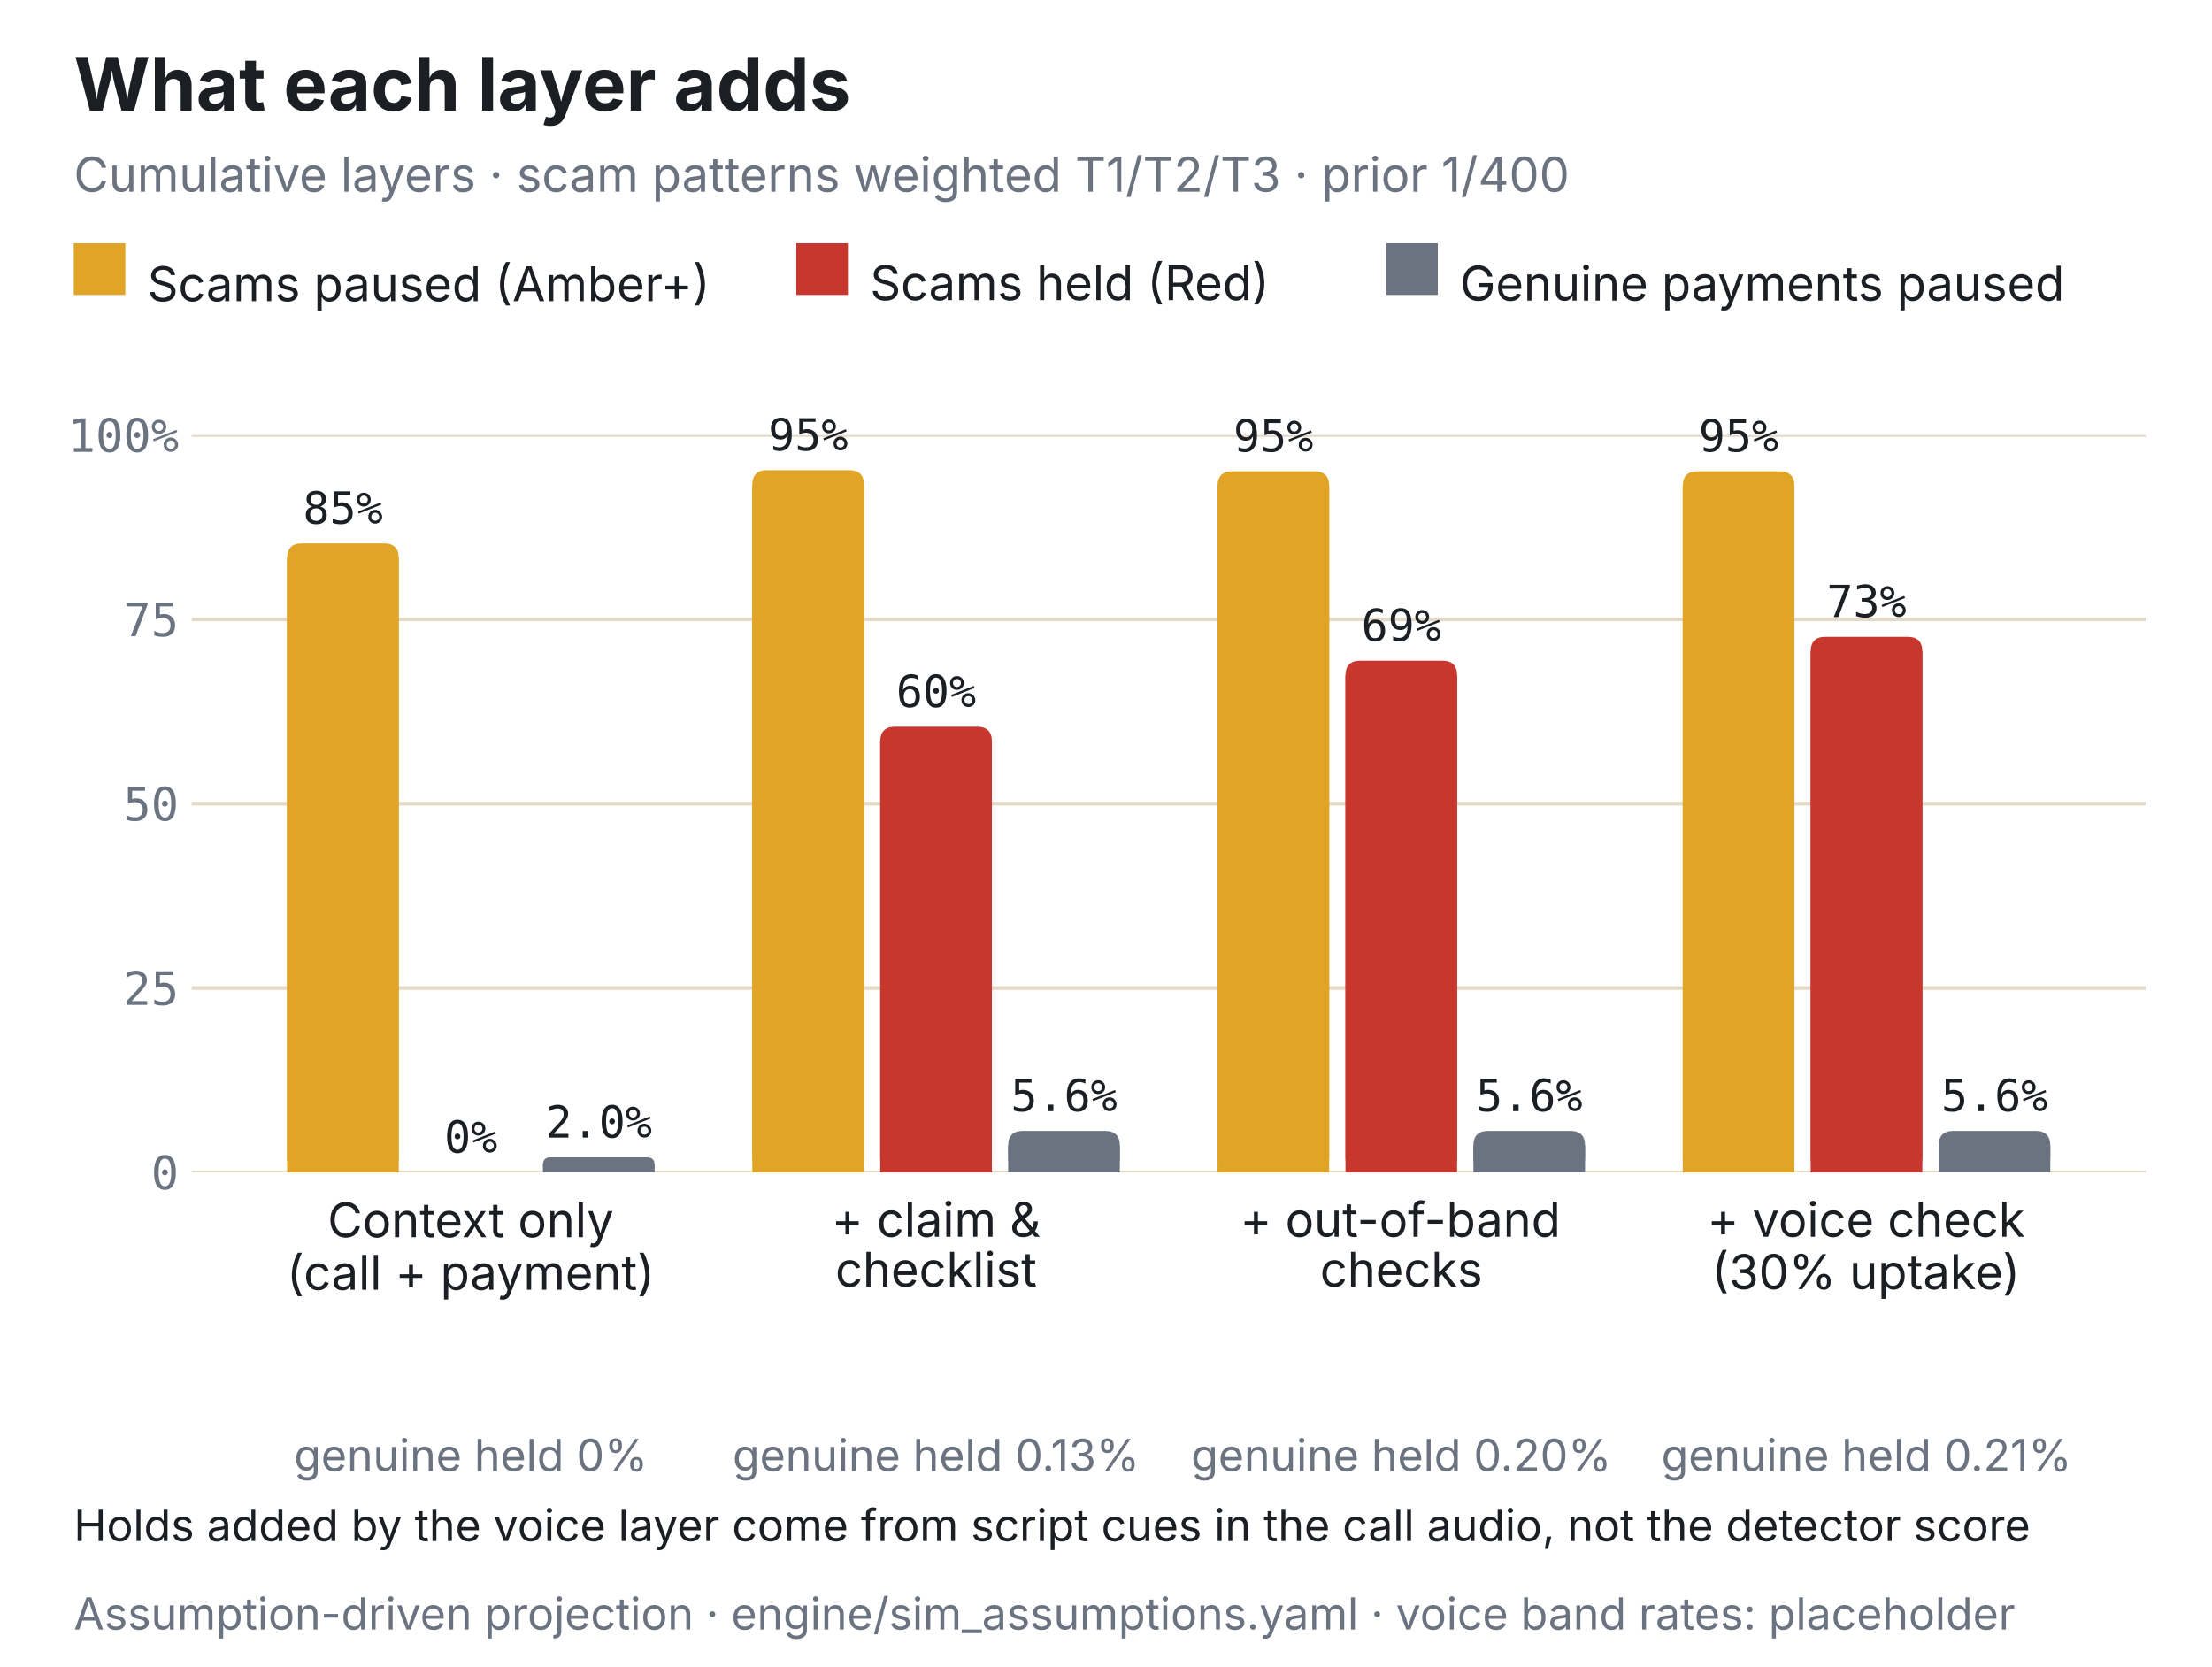
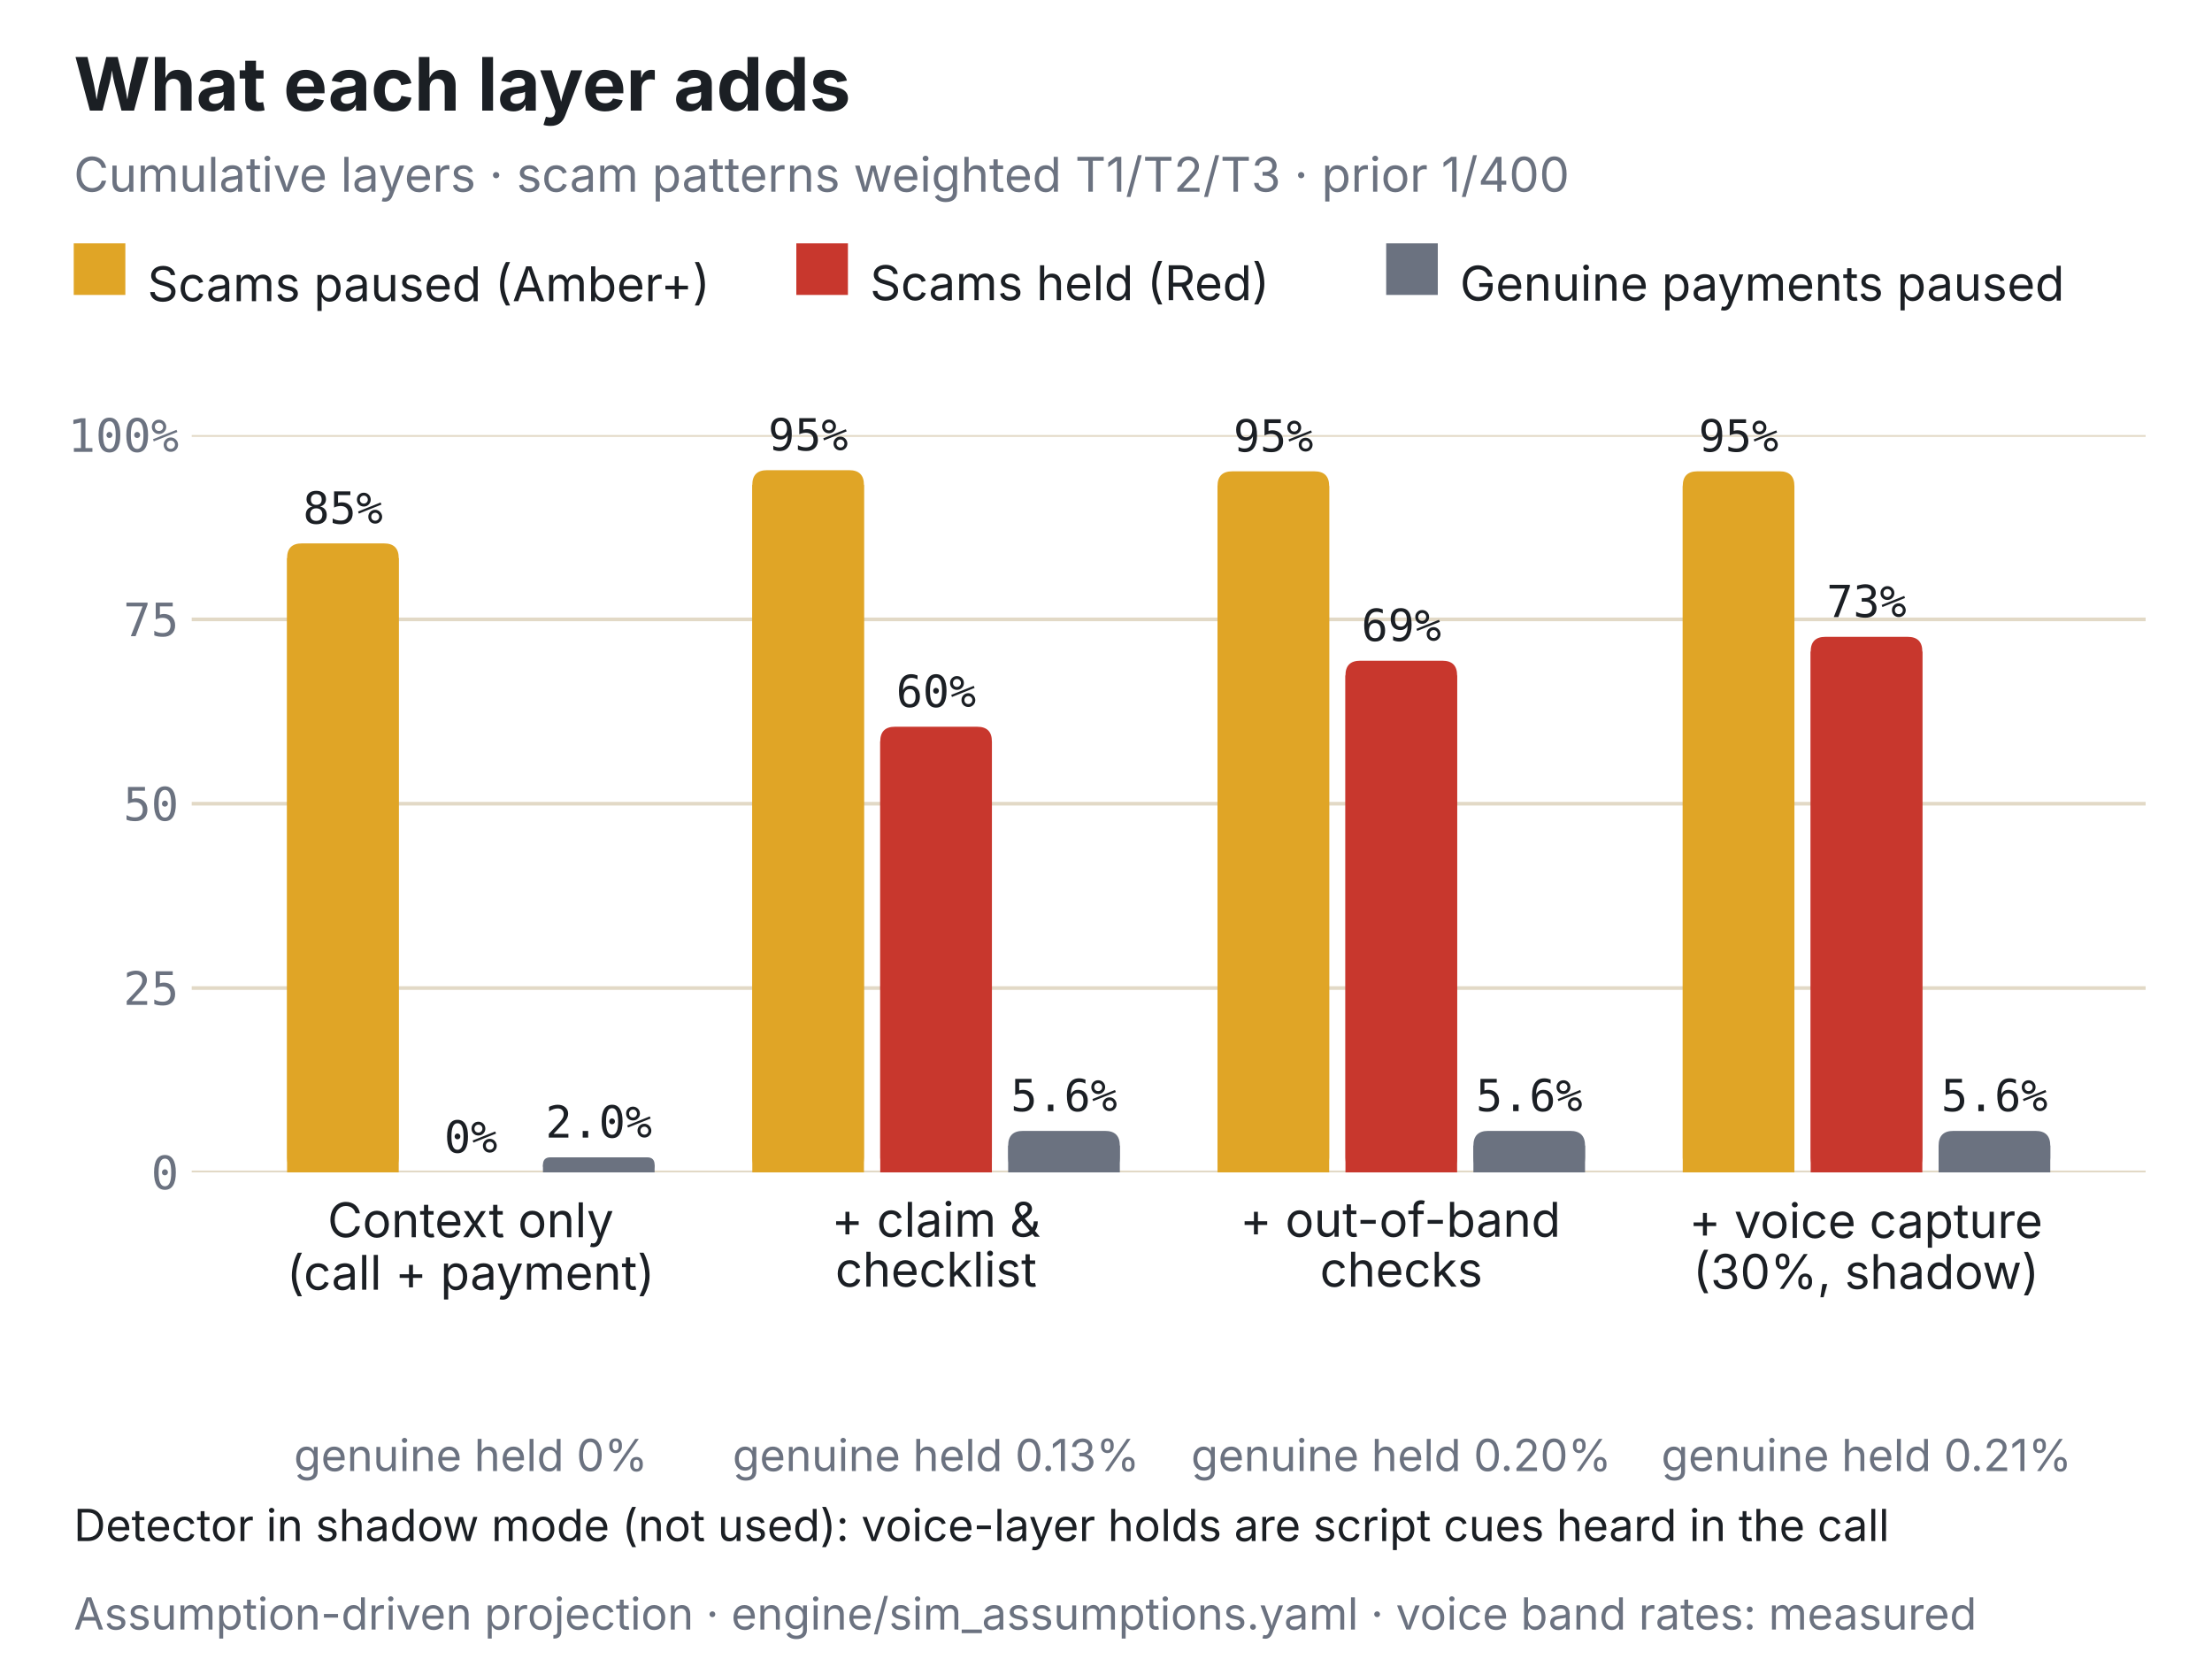
<svg xmlns="http://www.w3.org/2000/svg" width="600pt" height="452pt" viewBox="0 0 600 452" version="1.1">
  <defs>
    <style type="text/css">*{stroke-linejoin: round; stroke-linecap: butt}</style>
  </defs>
  <g id="figure_1">
    <g id="patch_1">
      <path d="M 0 452  L 600 452  L 600 0  L 0 0  L 0 452  z " style="fill: none; opacity: 0" />
    </g>
    <g id="axes_1">
      <g id="patch_2">
        <path d="M 52 318  L 582 318  L 582 118  L 52 118  L 52 318  z " style="fill: none" />
      </g>
      <g id="matplotlib.axis_1">
        <g id="xtick_1">
          <g id="line2d_1" />
          <g id="text_1">
            <text style="fill: #1b1f24; font: 13px 'Inter', 'Noto Sans Devanagari', 'DejaVu Sans', 'Bitstream Vera Sans', 'Computer Modern Sans Serif', 'Lucida Grande', 'Verdana', 'Geneva', 'Lucid', 'Arial', 'Helvetica', 'Avant Garde', sans-serif" transform="translate(88.84327 335.5855)">Context only</text>
            <text style="fill: #1b1f24; font: 13px 'Inter', 'Noto Sans Devanagari', 'DejaVu Sans', 'Bitstream Vera Sans', 'Computer Modern Sans Serif', 'Lucida Grande', 'Verdana', 'Geneva', 'Lucid', 'Arial', 'Helvetica', 'Avant Garde', sans-serif" transform="translate(77.77194 349.8309)">(call + payment)</text>
          </g>
        </g>
        <g id="xtick_2">
          <g id="line2d_2" />
          <g id="text_2">
            <text style="fill: #1b1f24; font: 13px 'Inter', 'Noto Sans Devanagari', 'DejaVu Sans', 'Bitstream Vera Sans', 'Computer Modern Sans Serif', 'Lucida Grande', 'Verdana', 'Geneva', 'Lucid', 'Arial', 'Helvetica', 'Avant Garde', sans-serif" transform="translate(225.5566 335.4575)">+ claim &amp;</text>
            <text style="fill: #1b1f24; font: 13px 'Inter', 'Noto Sans Devanagari', 'DejaVu Sans', 'Bitstream Vera Sans', 'Computer Modern Sans Serif', 'Lucida Grande', 'Verdana', 'Geneva', 'Lucid', 'Arial', 'Helvetica', 'Avant Garde', sans-serif" transform="translate(226.5723 348.9864)">checklist</text>
          </g>
        </g>
        <g id="xtick_3">
          <g id="line2d_3" />
          <g id="text_3">
            <text style="fill: #1b1f24; font: 13px 'Inter', 'Noto Sans Devanagari', 'DejaVu Sans', 'Bitstream Vera Sans', 'Computer Modern Sans Serif', 'Lucida Grande', 'Verdana', 'Geneva', 'Lucid', 'Arial', 'Helvetica', 'Avant Garde', sans-serif" transform="translate(336.3645 335.4575)">+ out-of-band</text>
            <text style="fill: #1b1f24; font: 13px 'Inter', 'Noto Sans Devanagari', 'DejaVu Sans', 'Bitstream Vera Sans', 'Computer Modern Sans Serif', 'Lucida Grande', 'Verdana', 'Geneva', 'Lucid', 'Arial', 'Helvetica', 'Avant Garde', sans-serif" transform="translate(358.0379 348.9864)">checks</text>
          </g>
        </g>
        <g id="xtick_4">
          <g id="line2d_4" />
          <g id="text_4">
-             <text style="fill: #1b1f24; font: 13px 'Inter', 'Noto Sans Devanagari', 'DejaVu Sans', 'Bitstream Vera Sans', 'Computer Modern Sans Serif', 'Lucida Grande', 'Verdana', 'Geneva', 'Lucid', 'Arial', 'Helvetica', 'Avant Garde', sans-serif" transform="translate(463.0749 335.4575)">+ voice check</text>
-             <text style="fill: #1b1f24; font: 13px 'Inter', 'Noto Sans Devanagari', 'DejaVu Sans', 'Bitstream Vera Sans', 'Computer Modern Sans Serif', 'Lucida Grande', 'Verdana', 'Geneva', 'Lucid', 'Arial', 'Helvetica', 'Avant Garde', sans-serif" transform="translate(464.2612 349.6522)">(30% uptake)</text>
+             <text style="fill: #1b1f24; font: 13px 'Inter', 'Noto Sans Devanagari', 'DejaVu Sans', 'Bitstream Vera Sans', 'Computer Modern Sans Serif', 'Lucida Grande', 'Verdana', 'Geneva', 'Lucid', 'Arial', 'Helvetica', 'Avant Garde', sans-serif" transform="translate(458.1522 335.7683)">+ voice capture</text>
+             <text style="fill: #1b1f24; font: 13px 'Inter', 'Noto Sans Devanagari', 'DejaVu Sans', 'Bitstream Vera Sans', 'Computer Modern Sans Serif', 'Lucida Grande', 'Verdana', 'Geneva', 'Lucid', 'Arial', 'Helvetica', 'Avant Garde', sans-serif" transform="translate(459.2237 349.5939)">(30%, shadow)</text>
          </g>
        </g>
      </g>
      <g id="matplotlib.axis_2">
        <g id="ytick_1">
          <g id="line2d_5">
-             <path d="M 52 318  L 582 318  " clip-path="url(#p454a679664)" style="fill: none; stroke: #e2d9c6; stroke-linecap: square" />
+             <path d="M 52 318  L 582 318  " clip-path="url(#p0156abd4de)" style="fill: none; stroke: #e2d9c6; stroke-linecap: square" />
          </g>
          <g id="line2d_6" />
          <g id="text_5">
            <text style="fill: #6b7280; font: 12.5px 'JetBrains Mono', 'DejaVu Sans Mono', 'Bitstream Vera Sans Mono', 'Computer Modern Typewriter', 'Andale Mono', 'Nimbus Mono L', 'Courier New', 'Courier', 'Fixed', 'Terminal', monospace; text-anchor: end" x="48.5" y="322.562" transform="rotate(-0 48.5 322.5625)">0</text>
          </g>
        </g>
        <g id="ytick_2">
          <g id="line2d_7">
-             <path d="M 52 268  L 582 268  " clip-path="url(#p454a679664)" style="fill: none; stroke: #e2d9c6; stroke-linecap: square" />
+             <path d="M 52 268  L 582 268  " clip-path="url(#p0156abd4de)" style="fill: none; stroke: #e2d9c6; stroke-linecap: square" />
          </g>
          <g id="line2d_8" />
          <g id="text_6">
            <text style="fill: #6b7280; font: 12.5px 'JetBrains Mono', 'DejaVu Sans Mono', 'Bitstream Vera Sans Mono', 'Computer Modern Typewriter', 'Andale Mono', 'Nimbus Mono L', 'Courier New', 'Courier', 'Fixed', 'Terminal', monospace; text-anchor: end" x="48.5" y="272.562" transform="rotate(-0 48.5 272.5625)">25</text>
          </g>
        </g>
        <g id="ytick_3">
          <g id="line2d_9">
-             <path d="M 52 218  L 582 218  " clip-path="url(#p454a679664)" style="fill: none; stroke: #e2d9c6; stroke-linecap: square" />
+             <path d="M 52 218  L 582 218  " clip-path="url(#p0156abd4de)" style="fill: none; stroke: #e2d9c6; stroke-linecap: square" />
          </g>
          <g id="line2d_10" />
          <g id="text_7">
            <text style="fill: #6b7280; font: 12.5px 'JetBrains Mono', 'DejaVu Sans Mono', 'Bitstream Vera Sans Mono', 'Computer Modern Typewriter', 'Andale Mono', 'Nimbus Mono L', 'Courier New', 'Courier', 'Fixed', 'Terminal', monospace; text-anchor: end" x="48.5" y="222.562" transform="rotate(-0 48.5 222.5625)">50</text>
          </g>
        </g>
        <g id="ytick_4">
          <g id="line2d_11">
-             <path d="M 52 168  L 582 168  " clip-path="url(#p454a679664)" style="fill: none; stroke: #e2d9c6; stroke-linecap: square" />
+             <path d="M 52 168  L 582 168  " clip-path="url(#p0156abd4de)" style="fill: none; stroke: #e2d9c6; stroke-linecap: square" />
          </g>
          <g id="line2d_12" />
          <g id="text_8">
            <text style="fill: #6b7280; font: 12.5px 'JetBrains Mono', 'DejaVu Sans Mono', 'Bitstream Vera Sans Mono', 'Computer Modern Typewriter', 'Andale Mono', 'Nimbus Mono L', 'Courier New', 'Courier', 'Fixed', 'Terminal', monospace; text-anchor: end" x="48.5" y="172.562" transform="rotate(-0 48.5 172.5625)">75</text>
          </g>
        </g>
        <g id="ytick_5">
          <g id="line2d_13">
-             <path d="M 52 118  L 582 118  " clip-path="url(#p454a679664)" style="fill: none; stroke: #e2d9c6; stroke-linecap: square" />
+             <path d="M 52 118  L 582 118  " clip-path="url(#p0156abd4de)" style="fill: none; stroke: #e2d9c6; stroke-linecap: square" />
          </g>
          <g id="line2d_14" />
          <g id="text_9">
            <text style="fill: #6b7280; font: 12.5px 'JetBrains Mono', 'DejaVu Sans Mono', 'Bitstream Vera Sans Mono', 'Computer Modern Typewriter', 'Andale Mono', 'Nimbus Mono L', 'Courier New', 'Courier', 'Fixed', 'Terminal', monospace; text-anchor: end" x="48.5" y="122.562" transform="rotate(-0 48.5 122.5625)">100%</text>
          </g>
        </g>
      </g>
      <g id="patch_3">
-         <path d="M 81.869 318  L 104.155 318  Q 108.155 318 108.155 314  L 108.155 151.394  Q 108.155 147.394 104.155 147.394  L 81.869 147.394  Q 77.869 147.394 77.869 151.394  L 77.869 314  Q 77.869 318 81.869 318  z " clip-path="url(#p454a679664)" style="fill: #e0a526" />
+         <path d="M 81.869 318  L 104.155 318  Q 108.155 318 108.155 314  L 108.155 151.394  Q 108.155 147.394 104.155 147.394  L 81.869 147.394  Q 77.869 147.394 77.869 151.394  L 77.869 314  Q 77.869 318 81.869 318  z " clip-path="url(#p0156abd4de)" style="fill: #e0a526" />
      </g>
      <g id="patch_4">
-         <path d="M 77.869 318  L 108.155 318  L 108.155 151.394  L 77.869 151.394  z " clip-path="url(#p454a679664)" style="fill: #e0a526" />
+         <path d="M 77.869 318  L 108.155 318  L 108.155 151.394  L 77.869 151.394  z " clip-path="url(#p0156abd4de)" style="fill: #e0a526" />
      </g>
      <g id="text_10">
        <text style="fill: #1b1f24; font: 12px 'JetBrains Mono', 'DejaVu Sans Mono', 'Bitstream Vera Sans Mono', 'Computer Modern Typewriter', 'Andale Mono', 'Nimbus Mono L', 'Courier New', 'Courier', 'Fixed', 'Terminal', monospace; text-anchor: middle" x="93.012" y="142.034" transform="rotate(-0 93.0119 142.034)">85%</text>
      </g>
      <g id="text_11">
        <text style="fill: #1b1f24; font: 12px 'JetBrains Mono', 'DejaVu Sans Mono', 'Bitstream Vera Sans Mono', 'Computer Modern Typewriter', 'Andale Mono', 'Nimbus Mono L', 'Courier New', 'Courier', 'Fixed', 'Terminal', monospace; text-anchor: middle" x="127.714" y="312.64" transform="rotate(-0 127.7143 312.64)">0%</text>
      </g>
      <g id="patch_5">
-         <path d="M 149.317 318  L 175.517 318  Q 177.56 318 177.56 315.957  L 177.56 315.957  Q 177.56 313.914 175.517 313.914  L 149.317 313.914  Q 147.274 313.914 147.274 315.957  L 147.274 315.957  Q 147.274 318 149.317 318  z " clip-path="url(#p454a679664)" style="fill: #6b7280" />
+         <path d="M 149.317 318  L 175.517 318  Q 177.56 318 177.56 315.957  L 177.56 315.957  Q 177.56 313.914 175.517 313.914  L 149.317 313.914  Q 147.274 313.914 147.274 315.957  L 147.274 315.957  Q 147.274 318 149.317 318  z " clip-path="url(#p0156abd4de)" style="fill: #6b7280" />
      </g>
      <g id="patch_6">
-         <path d="M 147.274 318  L 177.56 318  L 177.56 315.957  L 147.274 315.957  z " clip-path="url(#p454a679664)" style="fill: #6b7280" />
+         <path d="M 147.274 318  L 177.56 318  L 177.56 315.957  L 147.274 315.957  z " clip-path="url(#p0156abd4de)" style="fill: #6b7280" />
      </g>
      <g id="text_12">
        <text style="fill: #1b1f24; font: 12px 'JetBrains Mono', 'DejaVu Sans Mono', 'Bitstream Vera Sans Mono', 'Computer Modern Typewriter', 'Andale Mono', 'Nimbus Mono L', 'Courier New', 'Courier', 'Fixed', 'Terminal', monospace; text-anchor: middle" x="162.417" y="308.554" transform="rotate(-0 162.4167 308.554)">2.0%</text>
      </g>
      <g id="text_13">
        <text style="fill: #6b7280; font: 12px 'Inter', 'Noto Sans Devanagari', 'DejaVu Sans', 'Bitstream Vera Sans', 'Computer Modern Sans Serif', 'Lucida Grande', 'Verdana', 'Geneva', 'Lucid', 'Arial', 'Helvetica', 'Avant Garde', sans-serif; text-anchor: middle" x="127.714" y="399.017" transform="rotate(-0 127.7143 399.0169)">genuine held 0%</text>
      </g>
      <g id="patch_7">
-         <path d="M 208.06 318  L 230.345 318  Q 234.345 318 234.345 314  L 234.345 131.532  Q 234.345 127.532 230.345 127.532  L 208.06 127.532  Q 204.06 127.532 204.06 131.532  L 204.06 314  Q 204.06 318 208.06 318  z " clip-path="url(#p454a679664)" style="fill: #e0a526" />
+         <path d="M 208.06 318  L 230.345 318  Q 234.345 318 234.345 314  L 234.345 131.532  Q 234.345 127.532 230.345 127.532  L 208.06 127.532  Q 204.06 127.532 204.06 131.532  L 204.06 314  Q 204.06 318 208.06 318  z " clip-path="url(#p0156abd4de)" style="fill: #e0a526" />
      </g>
      <g id="patch_8">
-         <path d="M 204.06 318  L 234.345 318  L 234.345 131.532  L 204.06 131.532  z " clip-path="url(#p454a679664)" style="fill: #e0a526" />
+         <path d="M 204.06 318  L 234.345 318  L 234.345 131.532  L 204.06 131.532  z " clip-path="url(#p0156abd4de)" style="fill: #e0a526" />
      </g>
      <g id="text_14">
        <text style="fill: #1b1f24; font: 12px 'JetBrains Mono', 'DejaVu Sans Mono', 'Bitstream Vera Sans Mono', 'Computer Modern Typewriter', 'Andale Mono', 'Nimbus Mono L', 'Courier New', 'Courier', 'Fixed', 'Terminal', monospace; text-anchor: middle" x="219.202" y="122.172" transform="rotate(-0 219.2024 122.172)">95%</text>
      </g>
      <g id="patch_9">
-         <path d="M 242.762 318  L 265.048 318  Q 269.048 318 269.048 314  L 269.048 201.122  Q 269.048 197.122 265.048 197.122  L 242.762 197.122  Q 238.762 197.122 238.762 201.122  L 238.762 314  Q 238.762 318 242.762 318  z " clip-path="url(#p454a679664)" style="fill: #c8372d" />
+         <path d="M 242.762 318  L 265.048 318  Q 269.048 318 269.048 314  L 269.048 201.122  Q 269.048 197.122 265.048 197.122  L 242.762 197.122  Q 238.762 197.122 238.762 201.122  L 238.762 314  Q 238.762 318 242.762 318  z " clip-path="url(#p0156abd4de)" style="fill: #c8372d" />
      </g>
      <g id="patch_10">
-         <path d="M 238.762 318  L 269.048 318  L 269.048 201.122  L 238.762 201.122  z " clip-path="url(#p454a679664)" style="fill: #c8372d" />
+         <path d="M 238.762 318  L 269.048 318  L 269.048 201.122  L 238.762 201.122  z " clip-path="url(#p0156abd4de)" style="fill: #c8372d" />
      </g>
      <g id="text_15">
        <text style="fill: #1b1f24; font: 12px 'JetBrains Mono', 'DejaVu Sans Mono', 'Bitstream Vera Sans Mono', 'Computer Modern Typewriter', 'Andale Mono', 'Nimbus Mono L', 'Courier New', 'Courier', 'Fixed', 'Terminal', monospace; text-anchor: middle" x="253.905" y="191.762" transform="rotate(-0 253.9048 191.762)">60%</text>
      </g>
      <g id="patch_11">
-         <path d="M 277.464 318  L 299.75 318  Q 303.75 318 303.75 314  L 303.75 310.748  Q 303.75 306.748 299.75 306.748  L 277.464 306.748  Q 273.464 306.748 273.464 310.748  L 273.464 314  Q 273.464 318 277.464 318  z " clip-path="url(#p454a679664)" style="fill: #6b7280" />
+         <path d="M 277.464 318  L 299.75 318  Q 303.75 318 303.75 314  L 303.75 310.748  Q 303.75 306.748 299.75 306.748  L 277.464 306.748  Q 273.464 306.748 273.464 310.748  L 273.464 314  Q 273.464 318 277.464 318  z " clip-path="url(#p0156abd4de)" style="fill: #6b7280" />
      </g>
      <g id="patch_12">
-         <path d="M 273.464 318  L 303.75 318  L 303.75 310.748  L 273.464 310.748  z " clip-path="url(#p454a679664)" style="fill: #6b7280" />
+         <path d="M 273.464 318  L 303.75 318  L 303.75 310.748  L 273.464 310.748  z " clip-path="url(#p0156abd4de)" style="fill: #6b7280" />
      </g>
      <g id="text_16">
        <text style="fill: #1b1f24; font: 12px 'JetBrains Mono', 'DejaVu Sans Mono', 'Bitstream Vera Sans Mono', 'Computer Modern Typewriter', 'Andale Mono', 'Nimbus Mono L', 'Courier New', 'Courier', 'Fixed', 'Terminal', monospace; text-anchor: middle" x="288.607" y="301.388" transform="rotate(-0 288.6071 301.388)">5.6%</text>
      </g>
      <g id="text_17">
        <text style="fill: #6b7280; font: 12px 'Inter', 'Noto Sans Devanagari', 'DejaVu Sans', 'Bitstream Vera Sans', 'Computer Modern Sans Serif', 'Lucida Grande', 'Verdana', 'Geneva', 'Lucid', 'Arial', 'Helvetica', 'Avant Garde', sans-serif; text-anchor: middle" x="253.905" y="399.017" transform="rotate(-0 253.9048 399.0169)">genuine held 0.13%</text>
      </g>
      <g id="patch_13">
-         <path d="M 334.25 318  L 356.536 318  Q 360.536 318 360.536 314  L 360.536 131.844  Q 360.536 127.844 356.536 127.844  L 334.25 127.844  Q 330.25 127.844 330.25 131.844  L 330.25 314  Q 330.25 318 334.25 318  z " clip-path="url(#p454a679664)" style="fill: #e0a526" />
+         <path d="M 334.25 318  L 356.536 318  Q 360.536 318 360.536 314  L 360.536 131.844  Q 360.536 127.844 356.536 127.844  L 334.25 127.844  Q 330.25 127.844 330.25 131.844  L 330.25 314  Q 330.25 318 334.25 318  z " clip-path="url(#p0156abd4de)" style="fill: #e0a526" />
      </g>
      <g id="patch_14">
-         <path d="M 330.25 318  L 360.536 318  L 360.536 131.844  L 330.25 131.844  z " clip-path="url(#p454a679664)" style="fill: #e0a526" />
+         <path d="M 330.25 318  L 360.536 318  L 360.536 131.844  L 330.25 131.844  z " clip-path="url(#p0156abd4de)" style="fill: #e0a526" />
      </g>
      <g id="text_18">
        <text style="fill: #1b1f24; font: 12px 'JetBrains Mono', 'DejaVu Sans Mono', 'Bitstream Vera Sans Mono', 'Computer Modern Typewriter', 'Andale Mono', 'Nimbus Mono L', 'Courier New', 'Courier', 'Fixed', 'Terminal', monospace; text-anchor: middle" x="345.393" y="122.484" transform="rotate(-0 345.3929 122.484)">95%</text>
      </g>
      <g id="patch_15">
-         <path d="M 368.952 318  L 391.238 318  Q 395.238 318 395.238 314  L 395.238 183.212  Q 395.238 179.212 391.238 179.212  L 368.952 179.212  Q 364.952 179.212 364.952 183.212  L 364.952 314  Q 364.952 318 368.952 318  z " clip-path="url(#p454a679664)" style="fill: #c8372d" />
+         <path d="M 368.952 318  L 391.238 318  Q 395.238 318 395.238 314  L 395.238 183.212  Q 395.238 179.212 391.238 179.212  L 368.952 179.212  Q 364.952 179.212 364.952 183.212  L 364.952 314  Q 364.952 318 368.952 318  z " clip-path="url(#p0156abd4de)" style="fill: #c8372d" />
      </g>
      <g id="patch_16">
-         <path d="M 364.952 318  L 395.238 318  L 395.238 183.212  L 364.952 183.212  z " clip-path="url(#p454a679664)" style="fill: #c8372d" />
+         <path d="M 364.952 318  L 395.238 318  L 395.238 183.212  L 364.952 183.212  z " clip-path="url(#p0156abd4de)" style="fill: #c8372d" />
      </g>
      <g id="text_19">
        <text style="fill: #1b1f24; font: 12px 'JetBrains Mono', 'DejaVu Sans Mono', 'Bitstream Vera Sans Mono', 'Computer Modern Typewriter', 'Andale Mono', 'Nimbus Mono L', 'Courier New', 'Courier', 'Fixed', 'Terminal', monospace; text-anchor: middle" x="380.095" y="173.852" transform="rotate(-0 380.0952 173.852)">69%</text>
      </g>
      <g id="patch_17">
-         <path d="M 403.655 318  L 425.94 318  Q 429.94 318 429.94 314  L 429.94 310.748  Q 429.94 306.748 425.94 306.748  L 403.655 306.748  Q 399.655 306.748 399.655 310.748  L 399.655 314  Q 399.655 318 403.655 318  z " clip-path="url(#p454a679664)" style="fill: #6b7280" />
+         <path d="M 403.655 318  L 425.94 318  Q 429.94 318 429.94 314  L 429.94 310.748  Q 429.94 306.748 425.94 306.748  L 403.655 306.748  Q 399.655 306.748 399.655 310.748  L 399.655 314  Q 399.655 318 403.655 318  z " clip-path="url(#p0156abd4de)" style="fill: #6b7280" />
      </g>
      <g id="patch_18">
-         <path d="M 399.655 318  L 429.94 318  L 429.94 310.748  L 399.655 310.748  z " clip-path="url(#p454a679664)" style="fill: #6b7280" />
+         <path d="M 399.655 318  L 429.94 318  L 429.94 310.748  L 399.655 310.748  z " clip-path="url(#p0156abd4de)" style="fill: #6b7280" />
      </g>
      <g id="text_20">
        <text style="fill: #1b1f24; font: 12px 'JetBrains Mono', 'DejaVu Sans Mono', 'Bitstream Vera Sans Mono', 'Computer Modern Typewriter', 'Andale Mono', 'Nimbus Mono L', 'Courier New', 'Courier', 'Fixed', 'Terminal', monospace; text-anchor: middle" x="414.798" y="301.388" transform="rotate(-0 414.7976 301.388)">5.6%</text>
      </g>
      <g id="text_21">
        <text style="fill: #6b7280; font: 12px 'Inter', 'Noto Sans Devanagari', 'DejaVu Sans', 'Bitstream Vera Sans', 'Computer Modern Sans Serif', 'Lucida Grande', 'Verdana', 'Geneva', 'Lucid', 'Arial', 'Helvetica', 'Avant Garde', sans-serif; text-anchor: middle" x="380.095" y="399.017" transform="rotate(-0 380.0952 399.0169)">genuine held 0.20%</text>
      </g>
      <g id="patch_19">
-         <path d="M 460.44 318  L 482.726 318  Q 486.726 318 486.726 314  L 486.726 131.838  Q 486.726 127.838 482.726 127.838  L 460.44 127.838  Q 456.44 127.838 456.44 131.838  L 456.44 314  Q 456.44 318 460.44 318  z " clip-path="url(#p454a679664)" style="fill: #e0a526" />
+         <path d="M 460.44 318  L 482.726 318  Q 486.726 318 486.726 314  L 486.726 131.84  Q 486.726 127.84 482.726 127.84  L 460.44 127.84  Q 456.44 127.84 456.44 131.84  L 456.44 314  Q 456.44 318 460.44 318  z " clip-path="url(#p0156abd4de)" style="fill: #e0a526" />
      </g>
      <g id="patch_20">
-         <path d="M 456.44 318  L 486.726 318  L 486.726 131.838  L 456.44 131.838  z " clip-path="url(#p454a679664)" style="fill: #e0a526" />
+         <path d="M 456.44 318  L 486.726 318  L 486.726 131.84  L 456.44 131.84  z " clip-path="url(#p0156abd4de)" style="fill: #e0a526" />
      </g>
      <g id="text_22">
-         <text style="fill: #1b1f24; font: 12px 'JetBrains Mono', 'DejaVu Sans Mono', 'Bitstream Vera Sans Mono', 'Computer Modern Typewriter', 'Andale Mono', 'Nimbus Mono L', 'Courier New', 'Courier', 'Fixed', 'Terminal', monospace; text-anchor: middle" x="471.583" y="122.478" transform="rotate(-0 471.5833 122.478)">95%</text>
+         <text style="fill: #1b1f24; font: 12px 'JetBrains Mono', 'DejaVu Sans Mono', 'Bitstream Vera Sans Mono', 'Computer Modern Typewriter', 'Andale Mono', 'Nimbus Mono L', 'Courier New', 'Courier', 'Fixed', 'Terminal', monospace; text-anchor: middle" x="471.583" y="122.48" transform="rotate(-0 471.5833 122.48)">95%</text>
      </g>
      <g id="patch_21">
-         <path d="M 495.143 318  L 517.429 318  Q 521.429 318 521.429 314  L 521.429 176.736  Q 521.429 172.736 517.429 172.736  L 495.143 172.736  Q 491.143 172.736 491.143 176.736  L 491.143 314  Q 491.143 318 495.143 318  z " clip-path="url(#p454a679664)" style="fill: #c8372d" />
+         <path d="M 495.143 318  L 517.429 318  Q 521.429 318 521.429 314  L 521.429 176.736  Q 521.429 172.736 517.429 172.736  L 495.143 172.736  Q 491.143 172.736 491.143 176.736  L 491.143 314  Q 491.143 318 495.143 318  z " clip-path="url(#p0156abd4de)" style="fill: #c8372d" />
      </g>
      <g id="patch_22">
-         <path d="M 491.143 318  L 521.429 318  L 521.429 176.736  L 491.143 176.736  z " clip-path="url(#p454a679664)" style="fill: #c8372d" />
+         <path d="M 491.143 318  L 521.429 318  L 521.429 176.736  L 491.143 176.736  z " clip-path="url(#p0156abd4de)" style="fill: #c8372d" />
      </g>
      <g id="text_23">
        <text style="fill: #1b1f24; font: 12px 'JetBrains Mono', 'DejaVu Sans Mono', 'Bitstream Vera Sans Mono', 'Computer Modern Typewriter', 'Andale Mono', 'Nimbus Mono L', 'Courier New', 'Courier', 'Fixed', 'Terminal', monospace; text-anchor: middle" x="506.286" y="167.376" transform="rotate(-0 506.2857 167.376)">73%</text>
      </g>
      <g id="patch_23">
-         <path d="M 529.845 318  L 552.131 318  Q 556.131 318 556.131 314  L 556.131 310.748  Q 556.131 306.748 552.131 306.748  L 529.845 306.748  Q 525.845 306.748 525.845 310.748  L 525.845 314  Q 525.845 318 529.845 318  z " clip-path="url(#p454a679664)" style="fill: #6b7280" />
+         <path d="M 529.845 318  L 552.131 318  Q 556.131 318 556.131 314  L 556.131 310.748  Q 556.131 306.748 552.131 306.748  L 529.845 306.748  Q 525.845 306.748 525.845 310.748  L 525.845 314  Q 525.845 318 529.845 318  z " clip-path="url(#p0156abd4de)" style="fill: #6b7280" />
      </g>
      <g id="patch_24">
-         <path d="M 525.845 318  L 556.131 318  L 556.131 310.748  L 525.845 310.748  z " clip-path="url(#p454a679664)" style="fill: #6b7280" />
+         <path d="M 525.845 318  L 556.131 318  L 556.131 310.748  L 525.845 310.748  z " clip-path="url(#p0156abd4de)" style="fill: #6b7280" />
      </g>
      <g id="text_24">
        <text style="fill: #1b1f24; font: 12px 'JetBrains Mono', 'DejaVu Sans Mono', 'Bitstream Vera Sans Mono', 'Computer Modern Typewriter', 'Andale Mono', 'Nimbus Mono L', 'Courier New', 'Courier', 'Fixed', 'Terminal', monospace; text-anchor: middle" x="540.988" y="301.388" transform="rotate(-0 540.9881 301.388)">5.6%</text>
      </g>
      <g id="text_25">
        <text style="fill: #6b7280; font: 12px 'Inter', 'Noto Sans Devanagari', 'DejaVu Sans', 'Bitstream Vera Sans', 'Computer Modern Sans Serif', 'Lucida Grande', 'Verdana', 'Geneva', 'Lucid', 'Arial', 'Helvetica', 'Avant Garde', sans-serif; text-anchor: middle" x="506.286" y="399.017" transform="rotate(-0 506.2857 399.0169)">genuine held 0.21%</text>
      </g>
    </g>
    <g id="patch_25">
      <path d="M 20 80  L 34 80  L 34 66  L 20 66  z " style="fill: #e0a526" />
    </g>
    <g id="patch_26">
      <path d="M 216 80  L 230 80  L 230 66  L 216 66  z " style="fill: #c8372d" />
    </g>
    <g id="patch_27">
      <path d="M 376 80  L 390 80  L 390 66  L 376 66  z " style="fill: #6b7280" />
    </g>
    <g id="text_26">
      <text style="fill: #1b1f24; font: 700 20px 'Space Grotesk', 'Space Grotesk Light', 'Inter', 'DejaVu Sans', 'Bitstream Vera Sans', 'Computer Modern Sans Serif', 'Lucida Grande', 'Verdana', 'Geneva', 'Lucid', 'Arial', 'Helvetica', 'Avant Garde', sans-serif; text-anchor: start" x="20" y="30" transform="rotate(-0 20 30)">What each layer adds</text>
    </g>
    <g id="text_27">
      <text style="fill: #6b7280; font: 13px 'Inter', 'Noto Sans Devanagari', 'DejaVu Sans', 'Bitstream Vera Sans', 'Computer Modern Sans Serif', 'Lucida Grande', 'Verdana', 'Geneva', 'Lucid', 'Arial', 'Helvetica', 'Avant Garde', sans-serif; text-anchor: start" x="20" y="52" transform="rotate(-0 20 52)">Cumulative layers · scam patterns weighted T1/T2/T3 · prior 1/400</text>
    </g>
    <g id="text_28">
      <text style="fill: #1b1f24; font: 13px 'Inter', 'Noto Sans Devanagari', 'DejaVu Sans', 'Bitstream Vera Sans', 'Computer Modern Sans Serif', 'Lucida Grande', 'Verdana', 'Geneva', 'Lucid', 'Arial', 'Helvetica', 'Avant Garde', sans-serif; text-anchor: start" x="40" y="81.692" transform="rotate(-0 40 81.6918)">Scams paused (Amber+)</text>
    </g>
    <g id="text_29">
      <text style="fill: #1b1f24; font: 13px 'Inter', 'Noto Sans Devanagari', 'DejaVu Sans', 'Bitstream Vera Sans', 'Computer Modern Sans Serif', 'Lucida Grande', 'Verdana', 'Geneva', 'Lucid', 'Arial', 'Helvetica', 'Avant Garde', sans-serif; text-anchor: start" x="236" y="81.402" transform="rotate(-0 236 81.40234)">Scams held (Red)</text>
    </g>
    <g id="text_30">
      <text style="fill: #1b1f24; font: 13px 'Inter', 'Noto Sans Devanagari', 'DejaVu Sans', 'Bitstream Vera Sans', 'Computer Modern Sans Serif', 'Lucida Grande', 'Verdana', 'Geneva', 'Lucid', 'Arial', 'Helvetica', 'Avant Garde', sans-serif; text-anchor: start" x="396" y="81.532" transform="rotate(-0 396 81.53234)">Genuine payments paused</text>
    </g>
    <g id="text_31">
-       <text style="fill: #1b1f24; font: 12px 'Inter', 'Noto Sans Devanagari', 'DejaVu Sans', 'Bitstream Vera Sans', 'Computer Modern Sans Serif', 'Lucida Grande', 'Verdana', 'Geneva', 'Lucid', 'Arial', 'Helvetica', 'Avant Garde', sans-serif; text-anchor: start" x="20" y="418" transform="rotate(-0 20 418)">Holds added by the voice layer come from script cues in the call audio, not the detector score</text>
+       <text style="fill: #1b1f24; font: 12px 'Inter', 'Noto Sans Devanagari', 'DejaVu Sans', 'Bitstream Vera Sans', 'Computer Modern Sans Serif', 'Lucida Grande', 'Verdana', 'Geneva', 'Lucid', 'Arial', 'Helvetica', 'Avant Garde', sans-serif; text-anchor: start" x="20" y="418" transform="rotate(-0 20 418)">Detector in shadow mode (not used): voice-layer holds are script cues heard in the call</text>
    </g>
    <g id="text_32">
-       <text style="fill: #6b7280; font: 12px 'Inter', 'Noto Sans Devanagari', 'DejaVu Sans', 'Bitstream Vera Sans', 'Computer Modern Sans Serif', 'Lucida Grande', 'Verdana', 'Geneva', 'Lucid', 'Arial', 'Helvetica', 'Avant Garde', sans-serif; text-anchor: start" x="20" y="442" transform="rotate(-0 20 442)">Assumption-driven projection · engine/sim_assumptions.yaml · voice band rates: placeholder</text>
+       <text style="fill: #6b7280; font: 12px 'Inter', 'Noto Sans Devanagari', 'DejaVu Sans', 'Bitstream Vera Sans', 'Computer Modern Sans Serif', 'Lucida Grande', 'Verdana', 'Geneva', 'Lucid', 'Arial', 'Helvetica', 'Avant Garde', sans-serif; text-anchor: start" x="20" y="442" transform="rotate(-0 20 442)">Assumption-driven projection · engine/sim_assumptions.yaml · voice band rates: measured</text>
    </g>
  </g>
  <defs>
-     <clipPath id="p454a679664">
+     <clipPath id="p0156abd4de">
      <rect x="52" y="118" width="530" height="200" />
    </clipPath>
  </defs>
</svg>
